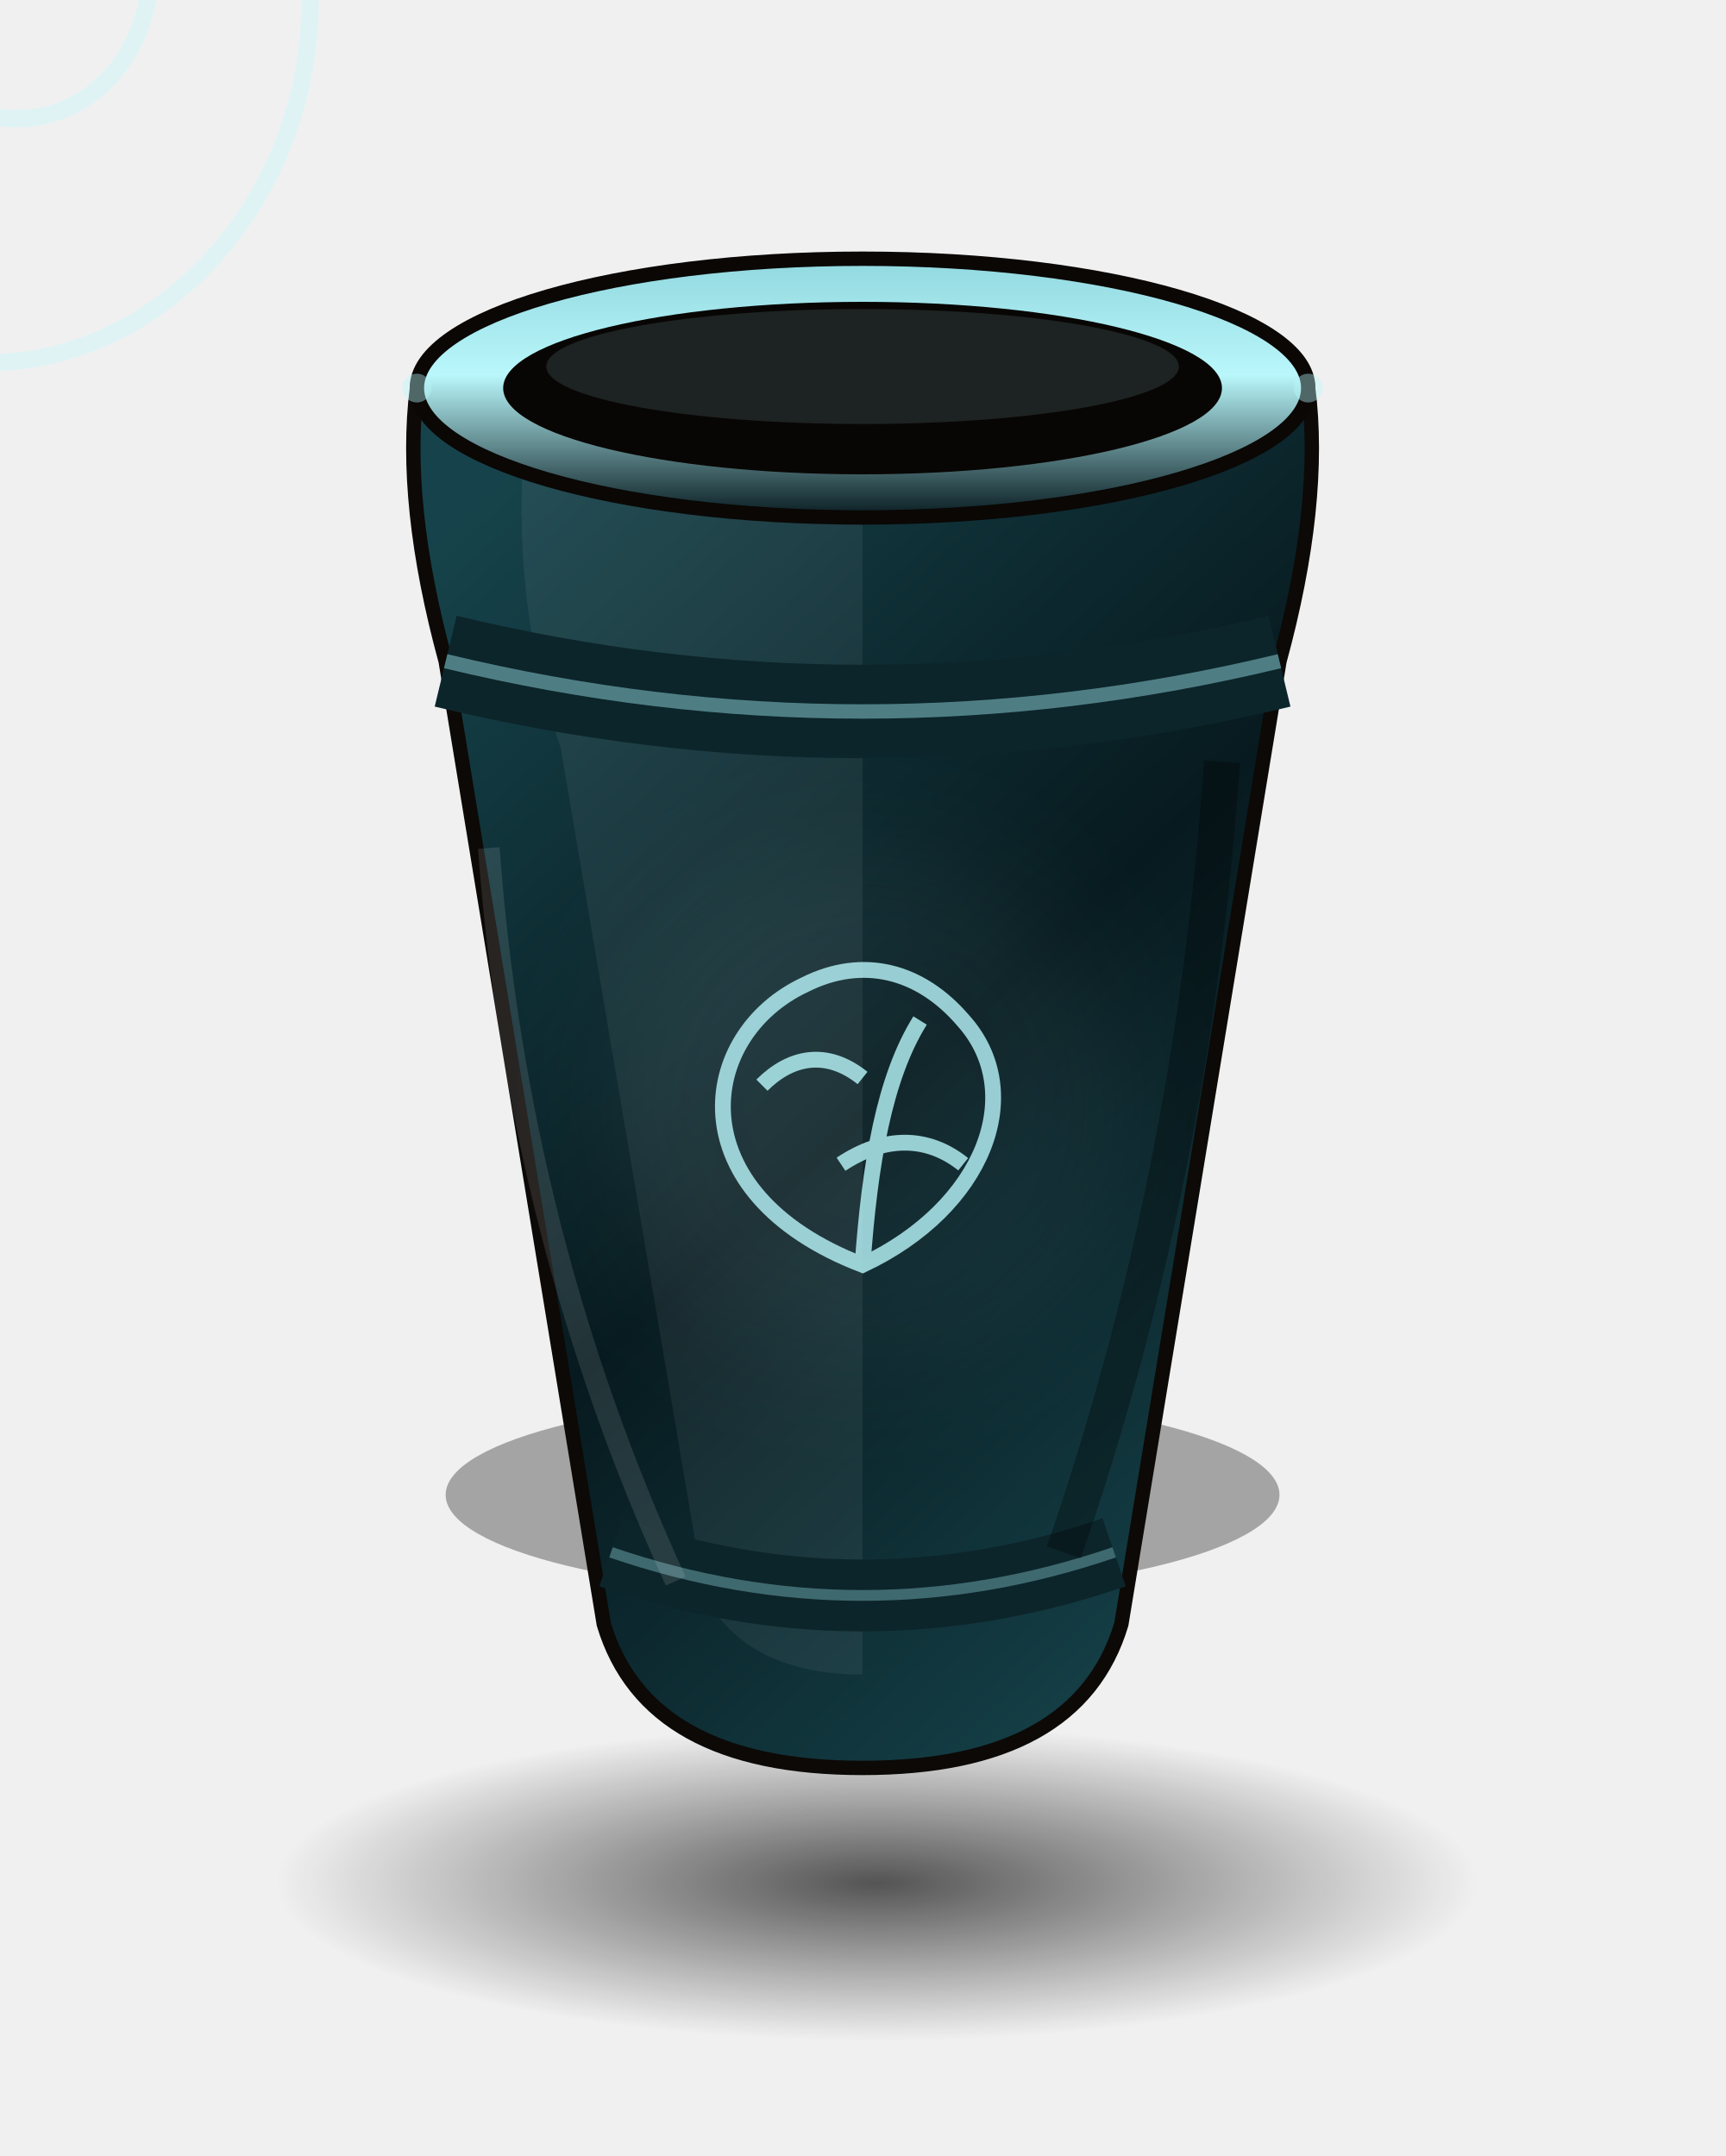
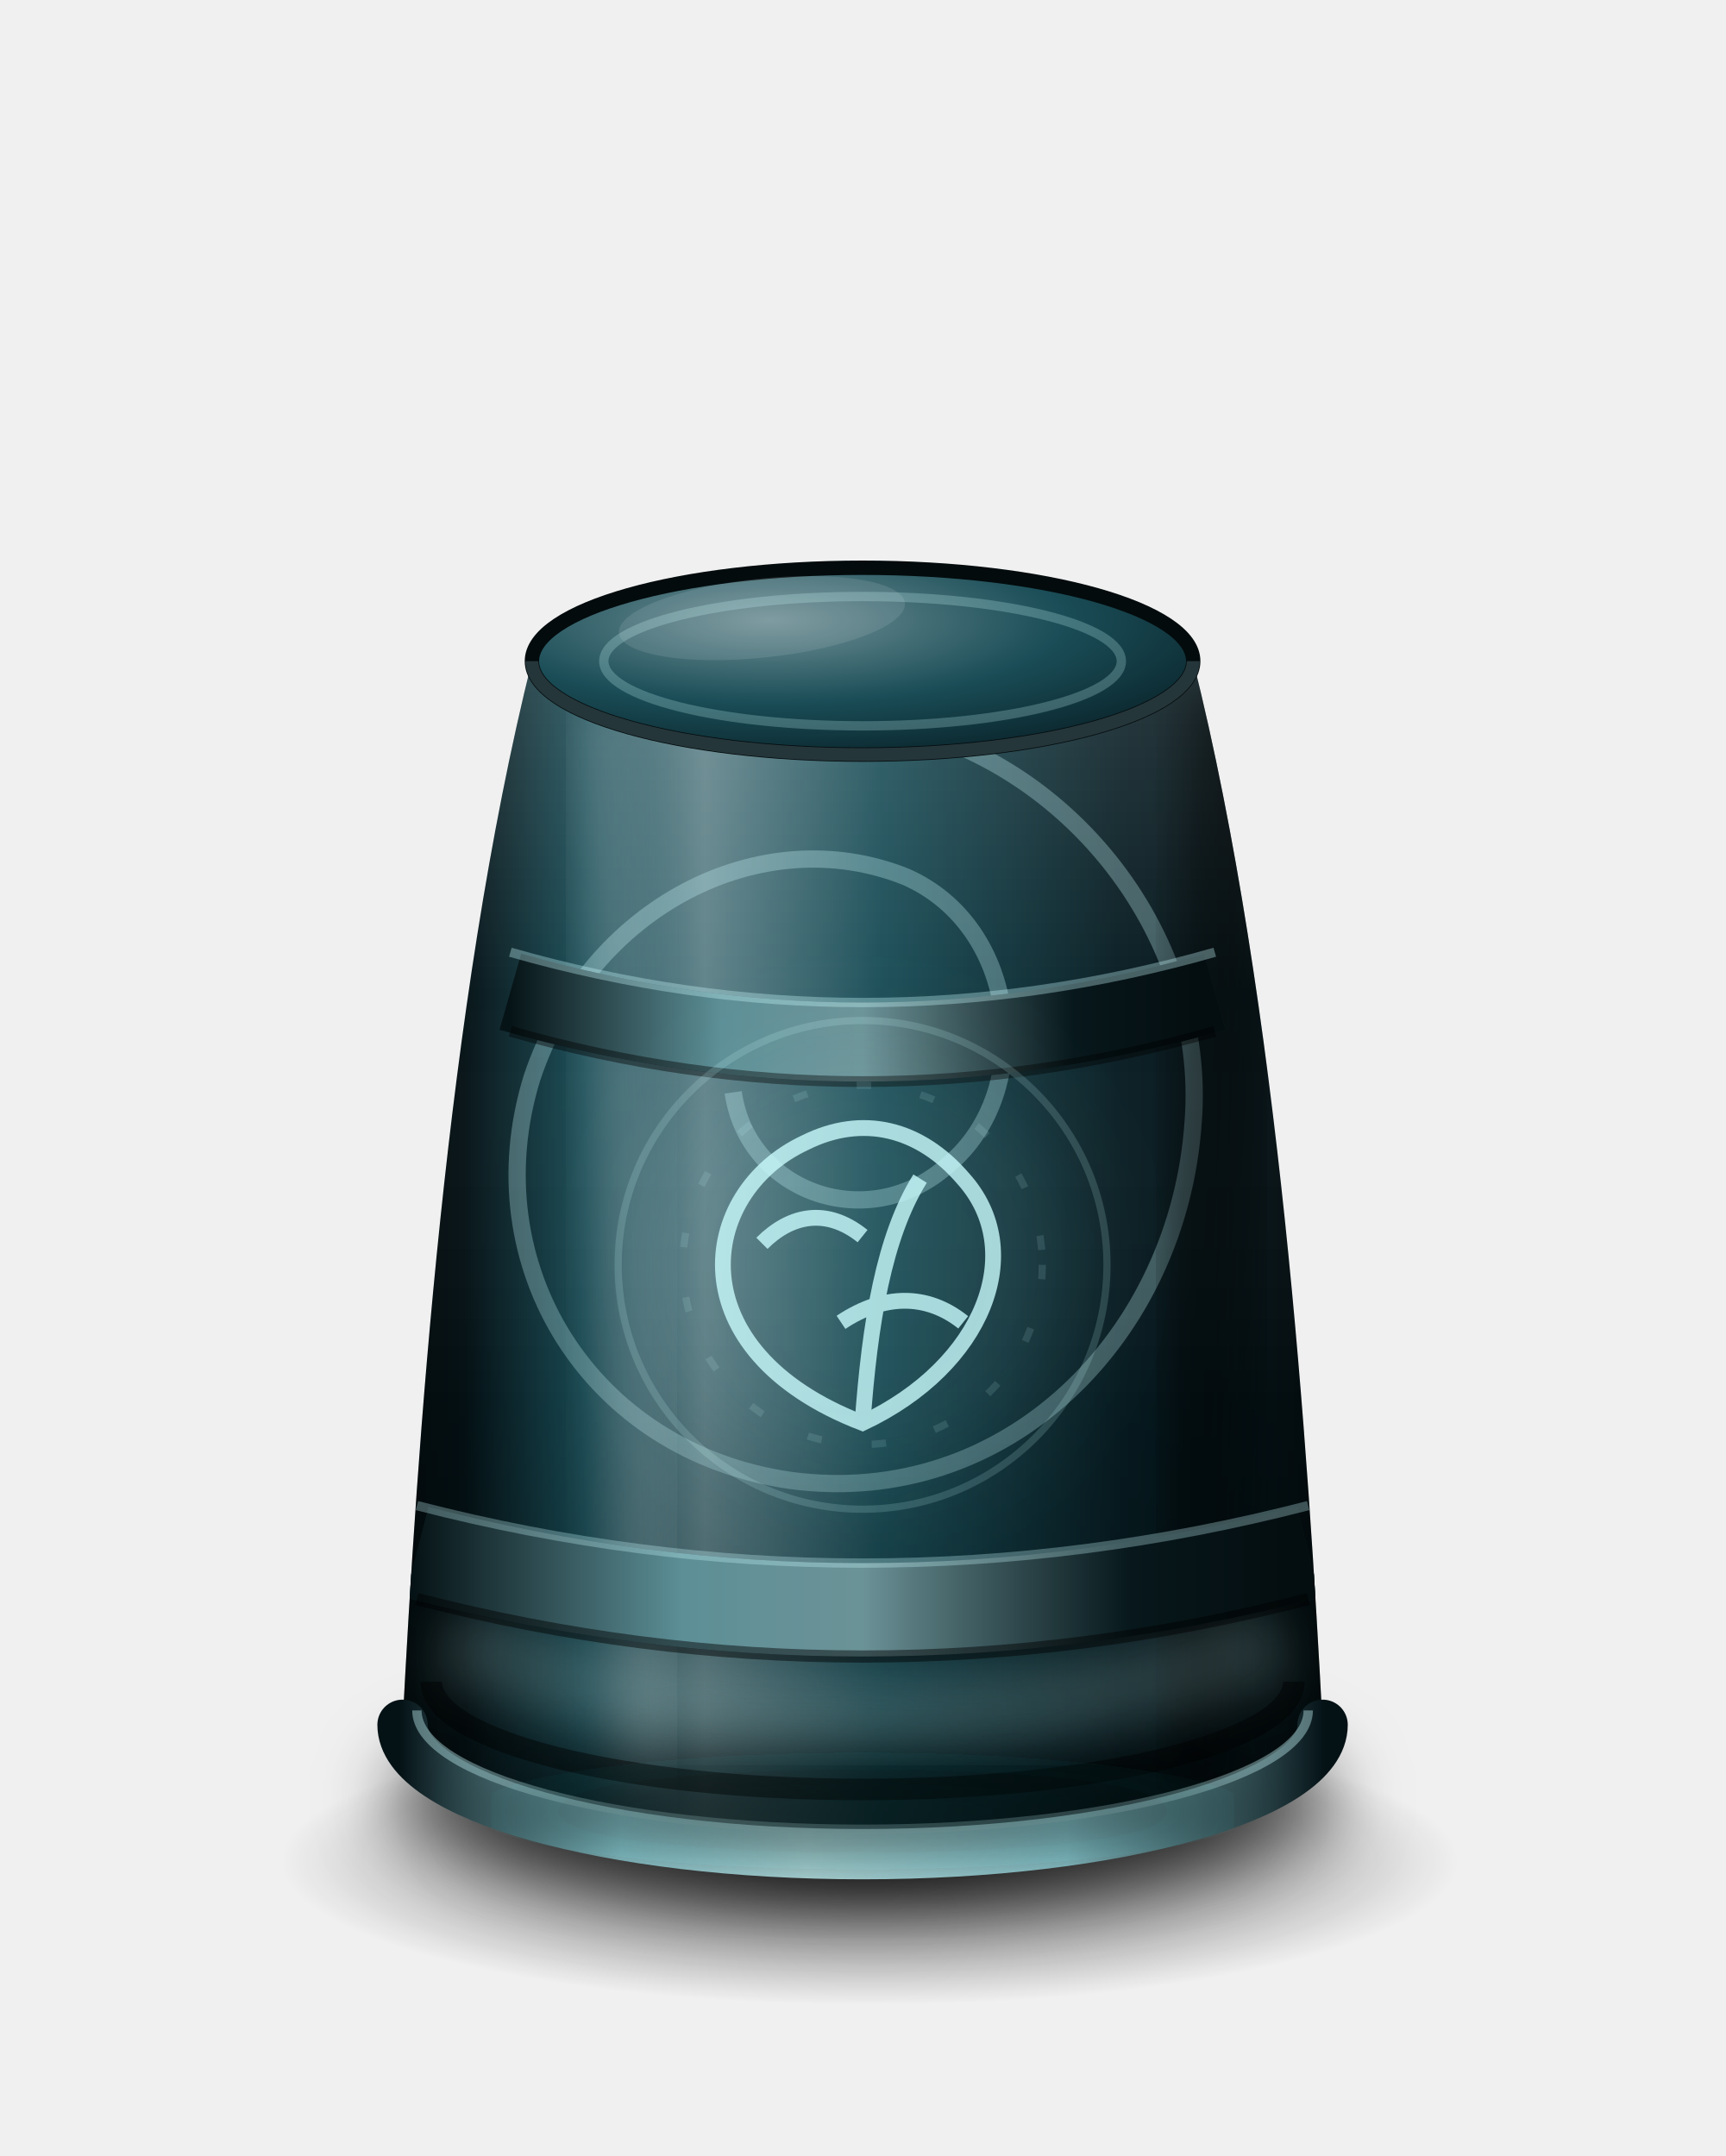
<svg xmlns="http://www.w3.org/2000/svg" width="240" height="300" viewBox="0 0 240 300">
  <defs>
-     <linearGradient id="cupBody" x1=".2" y1="0" x2=".8" y2="1">
-       <stop offset="0" stop-color="#16434b" />
-       <stop offset=".52" stop-color="#071a1f" />
-       <stop offset="1" stop-color="#16434b" />
+     <linearGradient id="cupBody" x1="0" y1="0" x2="1" y2="0">
+       <stop offset="0" stop-color="#030b0d" />
+       <stop offset=".07" stop-color="#041115" />
+       <stop offset=".2" stop-color="#1a4d57" />
+       <stop offset=".33" stop-color="#5f8289" />
+       <stop offset=".52" stop-color="#1a4d57" />
+       <stop offset=".78" stop-color="#071c22" />
+       <stop offset=".93" stop-color="#041115" />
+       <stop offset="1" stop-color="#030b0d" />
    </linearGradient>
-     <linearGradient id="rim" x1="0" y1="0" x2="0" y2="1">
-       <stop offset="0" stop-color="#91d8df" />
-       <stop offset=".45" stop-color="#b9f7fb" />
-       <stop offset="1" stop-color="#071a1f" />
+     <linearGradient id="cupVert" x1="0" y1="0" x2="0" y2="1">
+       <stop offset="0" stop-color="#fff" stop-opacity=".14" />
+       <stop offset=".28" stop-color="#fff" stop-opacity=".02" />
+       <stop offset=".62" stop-color="#000" stop-opacity=".08" />
+       <stop offset=".88" stop-color="#000" stop-opacity=".26" />
+       <stop offset="1" stop-color="#000" stop-opacity=".42" />
    </linearGradient>
+     <linearGradient id="cupRim" x1="0" y1="0" x2="1" y2="0">
+       <stop offset="0" stop-color="#041115" />
+       <stop offset=".24" stop-color="#9ee2ea" />
+       <stop offset=".44" stop-color="#c9fbfd" />
+       <stop offset=".72" stop-color="#9ee2ea" />
+       <stop offset="1" stop-color="#041115" />
+     </linearGradient>
+     <linearGradient id="cupBand" x1="0" y1="0" x2="1" y2="0">
+       <stop offset="0" stop-color="#000" stop-opacity=".55" />
+       <stop offset=".3" stop-color="#9ee2ea" stop-opacity=".55" />
+       <stop offset=".5" stop-color="#c9fbfd" stop-opacity=".5" />
+       <stop offset=".8" stop-color="#000" stop-opacity=".45" />
+       <stop offset="1" stop-color="#000" stop-opacity=".7" />
+     </linearGradient>
+     <radialGradient id="cupCap" cx=".36" cy=".28" r=".85">
+       <stop offset="0" stop-color="#719197" />
+       <stop offset=".52" stop-color="#1a4d57" />
+       <stop offset="1" stop-color="#071c22" />
+     </radialGradient>
    <radialGradient id="cupShadow" cx=".5" cy=".5" r=".5">
-       <stop offset="0" stop-color="#000" stop-opacity=".65" />
+       <stop offset="0" stop-color="#000" stop-opacity=".7" />
      <stop offset="1" stop-color="#000" stop-opacity="0" />
    </radialGradient>
    <filter id="softGlow" x="-60%" y="-60%" width="220%" height="220%">
-       <feGaussianBlur stdDeviation="8" />
+       <feGaussianBlur stdDeviation="7" />
    </filter>
+     <filter id="contact" x="-60%" y="-60%" width="220%" height="220%">
+       <feGaussianBlur stdDeviation="5" />
+     </filter>
+     <filter id="streak" x="-60%" y="-60%" width="220%" height="220%">
+       <feGaussianBlur stdDeviation="3.4" />
+     </filter>
+     <clipPath id="cupBodyClip">
+       <path d="M56 240 C58 202 62 140 74 92 L166 92 C178 140 182 202 184 240 A64 18 0 0 1 56 240 Z" />
+     </clipPath>
  </defs>
-   <ellipse cx="122" cy="262" rx="84" ry="22" fill="url(#cupShadow)" />
-   <ellipse cx="120" cy="208" rx="58" ry="14" fill="#000" opacity=".32" />
-   <path d="M58 54 Q56 70 62 92 L84 226 Q90 246 120 246 Q150 246 156 226 L178 92 Q184 70 182 54Z" fill="url(#cupBody)" stroke="#0c0907" stroke-width="2" />
-   <path d="M73 60 Q71 84 78 104 L98 222 Q104 233 120 233 L120 64Z" fill="#fff" opacity=".06" />
-   <path d="M0 -48 C26 -44 45 -20 43 4 C41 32 18 54 -8 50 C-34 46 -48 22 -40 -2 C-32 -24 -10 -34 8 -26 C23 -19 25 2 14 12 C4 21 -12 16 -14 2" fill="none" stroke="#bffaff" stroke-opacity=".35" stroke-width="2.4" />
-   <ellipse cx="120" cy="54" rx="62" ry="18" fill="url(#rim)" stroke="#0a0705" stroke-width="2" />
-   <ellipse cx="120" cy="54" rx="50" ry="12" fill="#080604" />
-   <ellipse cx="120" cy="51" rx="44" ry="8" fill="#b9f7fb" opacity=".12" />
-   <path d="M62 92 Q120 106 178 92" fill="none" stroke="#0c252a" stroke-width="13" />
-   <path d="M62 92 Q120 106 178 92" fill="none" stroke="#91d8df" stroke-opacity=".5" stroke-width="2" />
-   <path d="M85 216 Q120 228 155 216" fill="none" stroke="#0c252a" stroke-width="10" />
-   <path d="M85 216 Q120 228 155 216" fill="none" stroke="#91d8df" stroke-opacity=".38" stroke-width="1.5" />
-   <g transform="translate(120 154)">
-     <g fill="none" stroke="#b9f7fb" stroke-width="2.2" opacity=".8">
-       <path d="M0 22 C-26 12 -23 -10 -8 -17 C0 -21 8 -19 14 -12 C23 -2 17 14 0 22Z" />
-       <path d="M0 22 C1 8 3 -4 8 -12 M-3 8 C3 4 9 4 14 8 M0 -4 C-5 -8 -10 -7 -14 -3" />
+   <ellipse cx="121" cy="259" rx="82" ry="20" fill="url(#cupShadow)" />
+   <ellipse cx="120" cy="250" rx="66" ry="14" fill="#000" opacity=".6" filter="url(#contact)" />
+   <path d="M56 240 C58 202 62 140 74 92 L166 92 C178 140 182 202 184 240 A64 18 0 0 1 56 240 Z" fill="url(#cupBody)" />
+   <g clip-path="url(#cupBodyClip)">
+     <g transform="translate(120 166)">
+       <path d="M0 -66 C28 -62 48 -36 46 -10 C44 20 20 44 -10 40 C-38 36 -54 10 -46 -16 C-38 -40 -14 -52 6 -44 C22 -37 24 -14 12 -4 C1 6 -16 0 -18 -14" fill="none" stroke="#c9fbfd" stroke-opacity=".3" stroke-width="2.4" />
    </g>
+     <path d="M56 240 C58 202 62 140 74 92 L166 92 C178 140 182 202 184 240 A64 18 0 0 1 56 240 Z" fill="url(#cupVert)" />
+     <path d="M83 98 C86 152 88 202 90 248" fill="none" stroke="#fff" stroke-opacity=".14" stroke-width="8" filter="url(#streak)" />
+     <path d="M172 96 C169 152 167 202 165 250" fill="none" stroke="#000" stroke-opacity=".42" stroke-width="13" filter="url(#streak)" />
+     <path d="M62 228 Q120 250 178 228" fill="none" stroke="#c9fbfd" stroke-opacity=".18" stroke-width="11" filter="url(#streak)" />
+     <path d="M71 138 Q120 152 169 138" fill="none" stroke="#0d2a31" stroke-width="11" />
+     <path d="M71 138 Q120 152 169 138" fill="none" stroke="url(#cupBand)" stroke-width="11" />
+     <path d="M71 132.5 Q120 146.5 169 132.5" fill="none" stroke="#c9fbfd" stroke-opacity=".34" stroke-width="1.3" />
+     <path d="M71 143.5 Q120 157.5 169 143.5" fill="none" stroke="#000" stroke-opacity=".42" stroke-width="1.5" />
+     <path d="M58 216 Q120 232 182 216" fill="none" stroke="#0d2a31" stroke-width="13" />
+     <path d="M58 216 Q120 232 182 216" fill="none" stroke="url(#cupBand)" stroke-width="13" />
+     <path d="M58 209.5 Q120 225.5 182 209.5" fill="none" stroke="#c9fbfd" stroke-opacity=".3" stroke-width="1.3" />
+     <path d="M58 222.5 Q120 238.5 182 222.5" fill="none" stroke="#000" stroke-opacity=".46" stroke-width="1.7" />
+     <ellipse cx="120" cy="176" rx="34" ry="34" fill="none" stroke="#c9fbfd" stroke-opacity=".16" stroke-width="1" />
+     <ellipse cx="120" cy="176" rx="25" ry="25" fill="none" stroke="#c9fbfd" stroke-opacity=".12" stroke-width="1" stroke-dasharray="2 7" />
+     <g transform="translate(120 176)">
+       <g fill="none" stroke="#c9fbfd" stroke-width="2.2" opacity=".8">
+         <path d="M0 22 C-26 12 -23 -10 -8 -17 C0 -21 8 -19 14 -12 C23 -2 17 14 0 22Z" />
+         <path d="M0 22 C1 8 3 -4 8 -12 M-3 8 C3 4 9 4 14 8 M0 -4 C-5 -8 -10 -7 -14 -3" />
+       </g>
+     </g>
+     <circle cx="120" cy="176" r="31" fill="#c9fbfd" opacity=".07" filter="url(#softGlow)" />
  </g>
-   <circle cx="120" cy="154" r="36" fill="#b9f7fb" opacity=".06" filter="url(#softGlow)" />
-   <path d="M68 118 Q72 172 94 220" fill="none" stroke="#fff" stroke-opacity=".11" stroke-width="3" />
-   <path d="M170 106 Q166 164 148 216" fill="none" stroke="#000" stroke-opacity=".3" stroke-width="5" />
-   <g fill="#b9f7fb" opacity=".4">
-     <circle cx="58" cy="54" r="2" />
-     <circle cx="182" cy="54" r="2" />
-   </g>
+   <path d="M56 240 A64 18 0 0 0 184 240" fill="none" stroke="url(#cupRim)" stroke-width="7" stroke-linecap="round" />
+   <path d="M58 238 A60 16 0 0 0 182 238" fill="none" stroke="#c9fbfd" stroke-opacity=".4" stroke-width="1.3" />
+   <path d="M60 234 A56 14 0 0 0 180 234" fill="none" stroke="#000" stroke-opacity=".46" stroke-width="3" />
+   <ellipse cx="120" cy="252" rx="54" ry="8" fill="#02080a" opacity=".55" filter="url(#contact)" />
+   <ellipse cx="120" cy="92" rx="46" ry="13" fill="url(#cupCap)" />
+   <ellipse cx="120" cy="92" rx="46" ry="13" fill="none" stroke="#030b0d" stroke-width="2" />
+   <ellipse cx="120" cy="92" rx="36" ry="9" fill="none" stroke="#c9fbfd" stroke-opacity=".24" stroke-width="1.3" />
+   <ellipse cx="106" cy="86" rx="20" ry="5.5" fill="#fff" opacity=".1" transform="rotate(-6 106 86)" />
+   <path d="M74 92 A46 13 0 0 0 166 92" fill="none" stroke="#688a90" stroke-opacity=".34" stroke-width="1.8" />
</svg>
